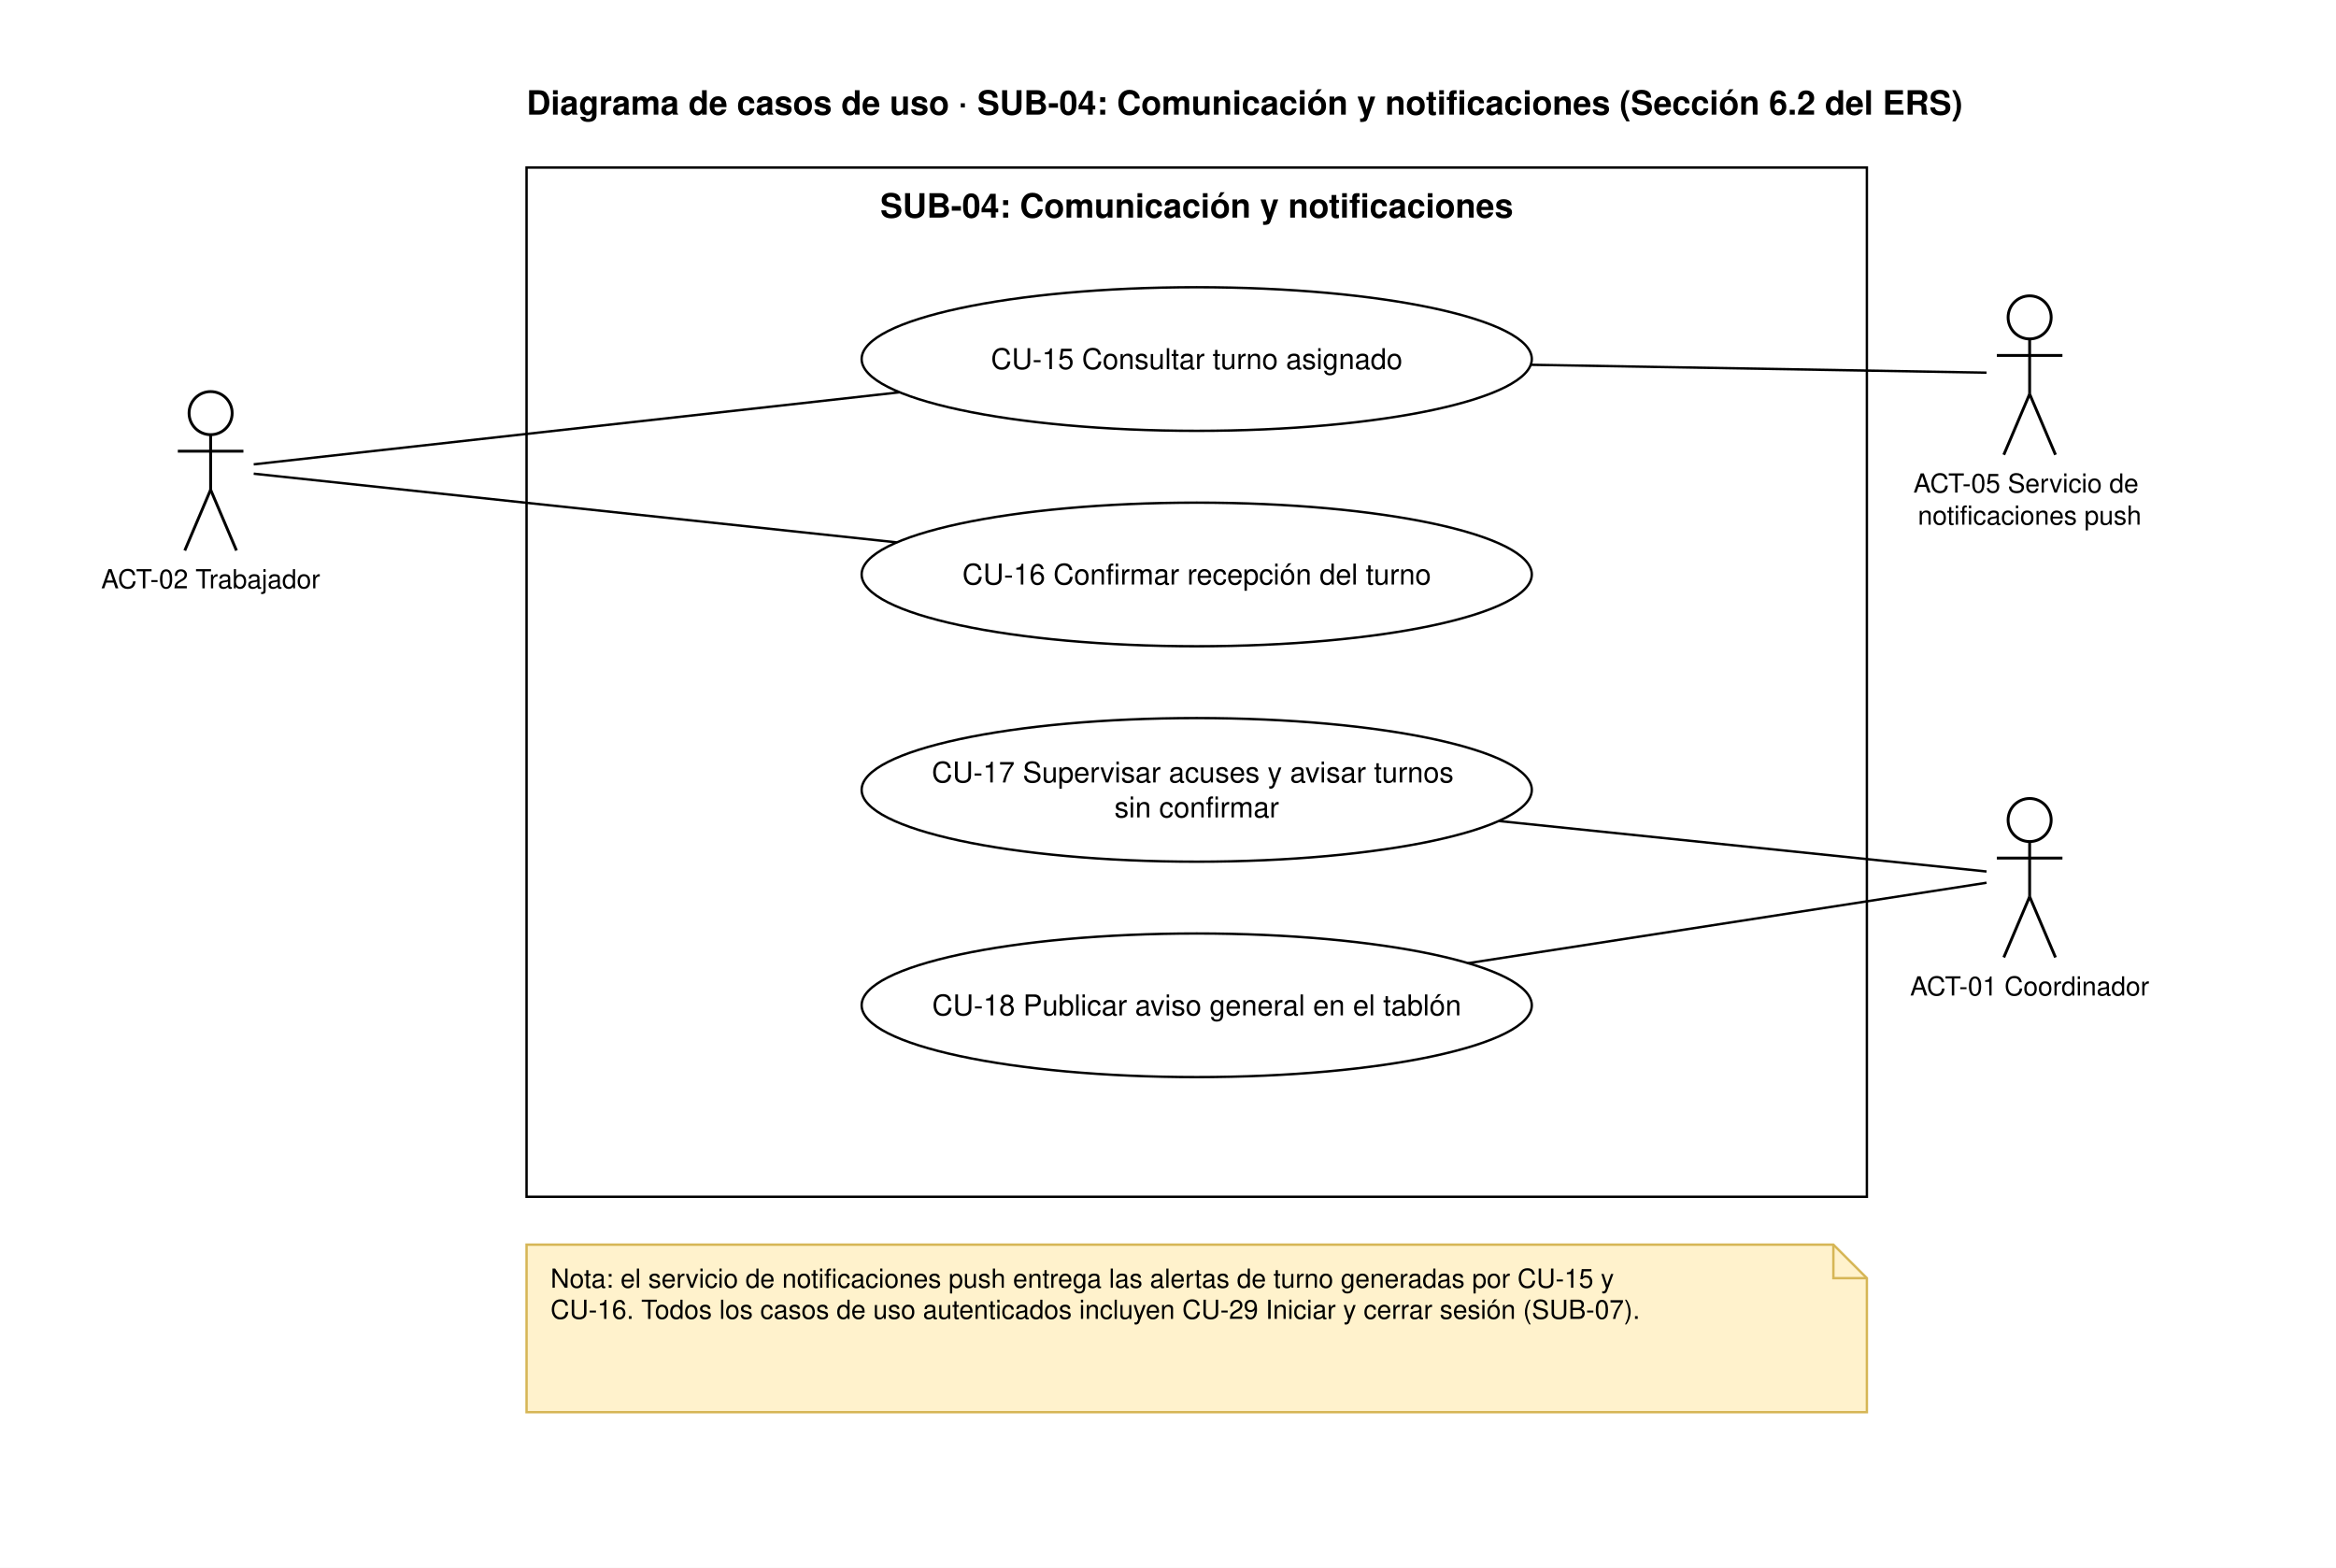
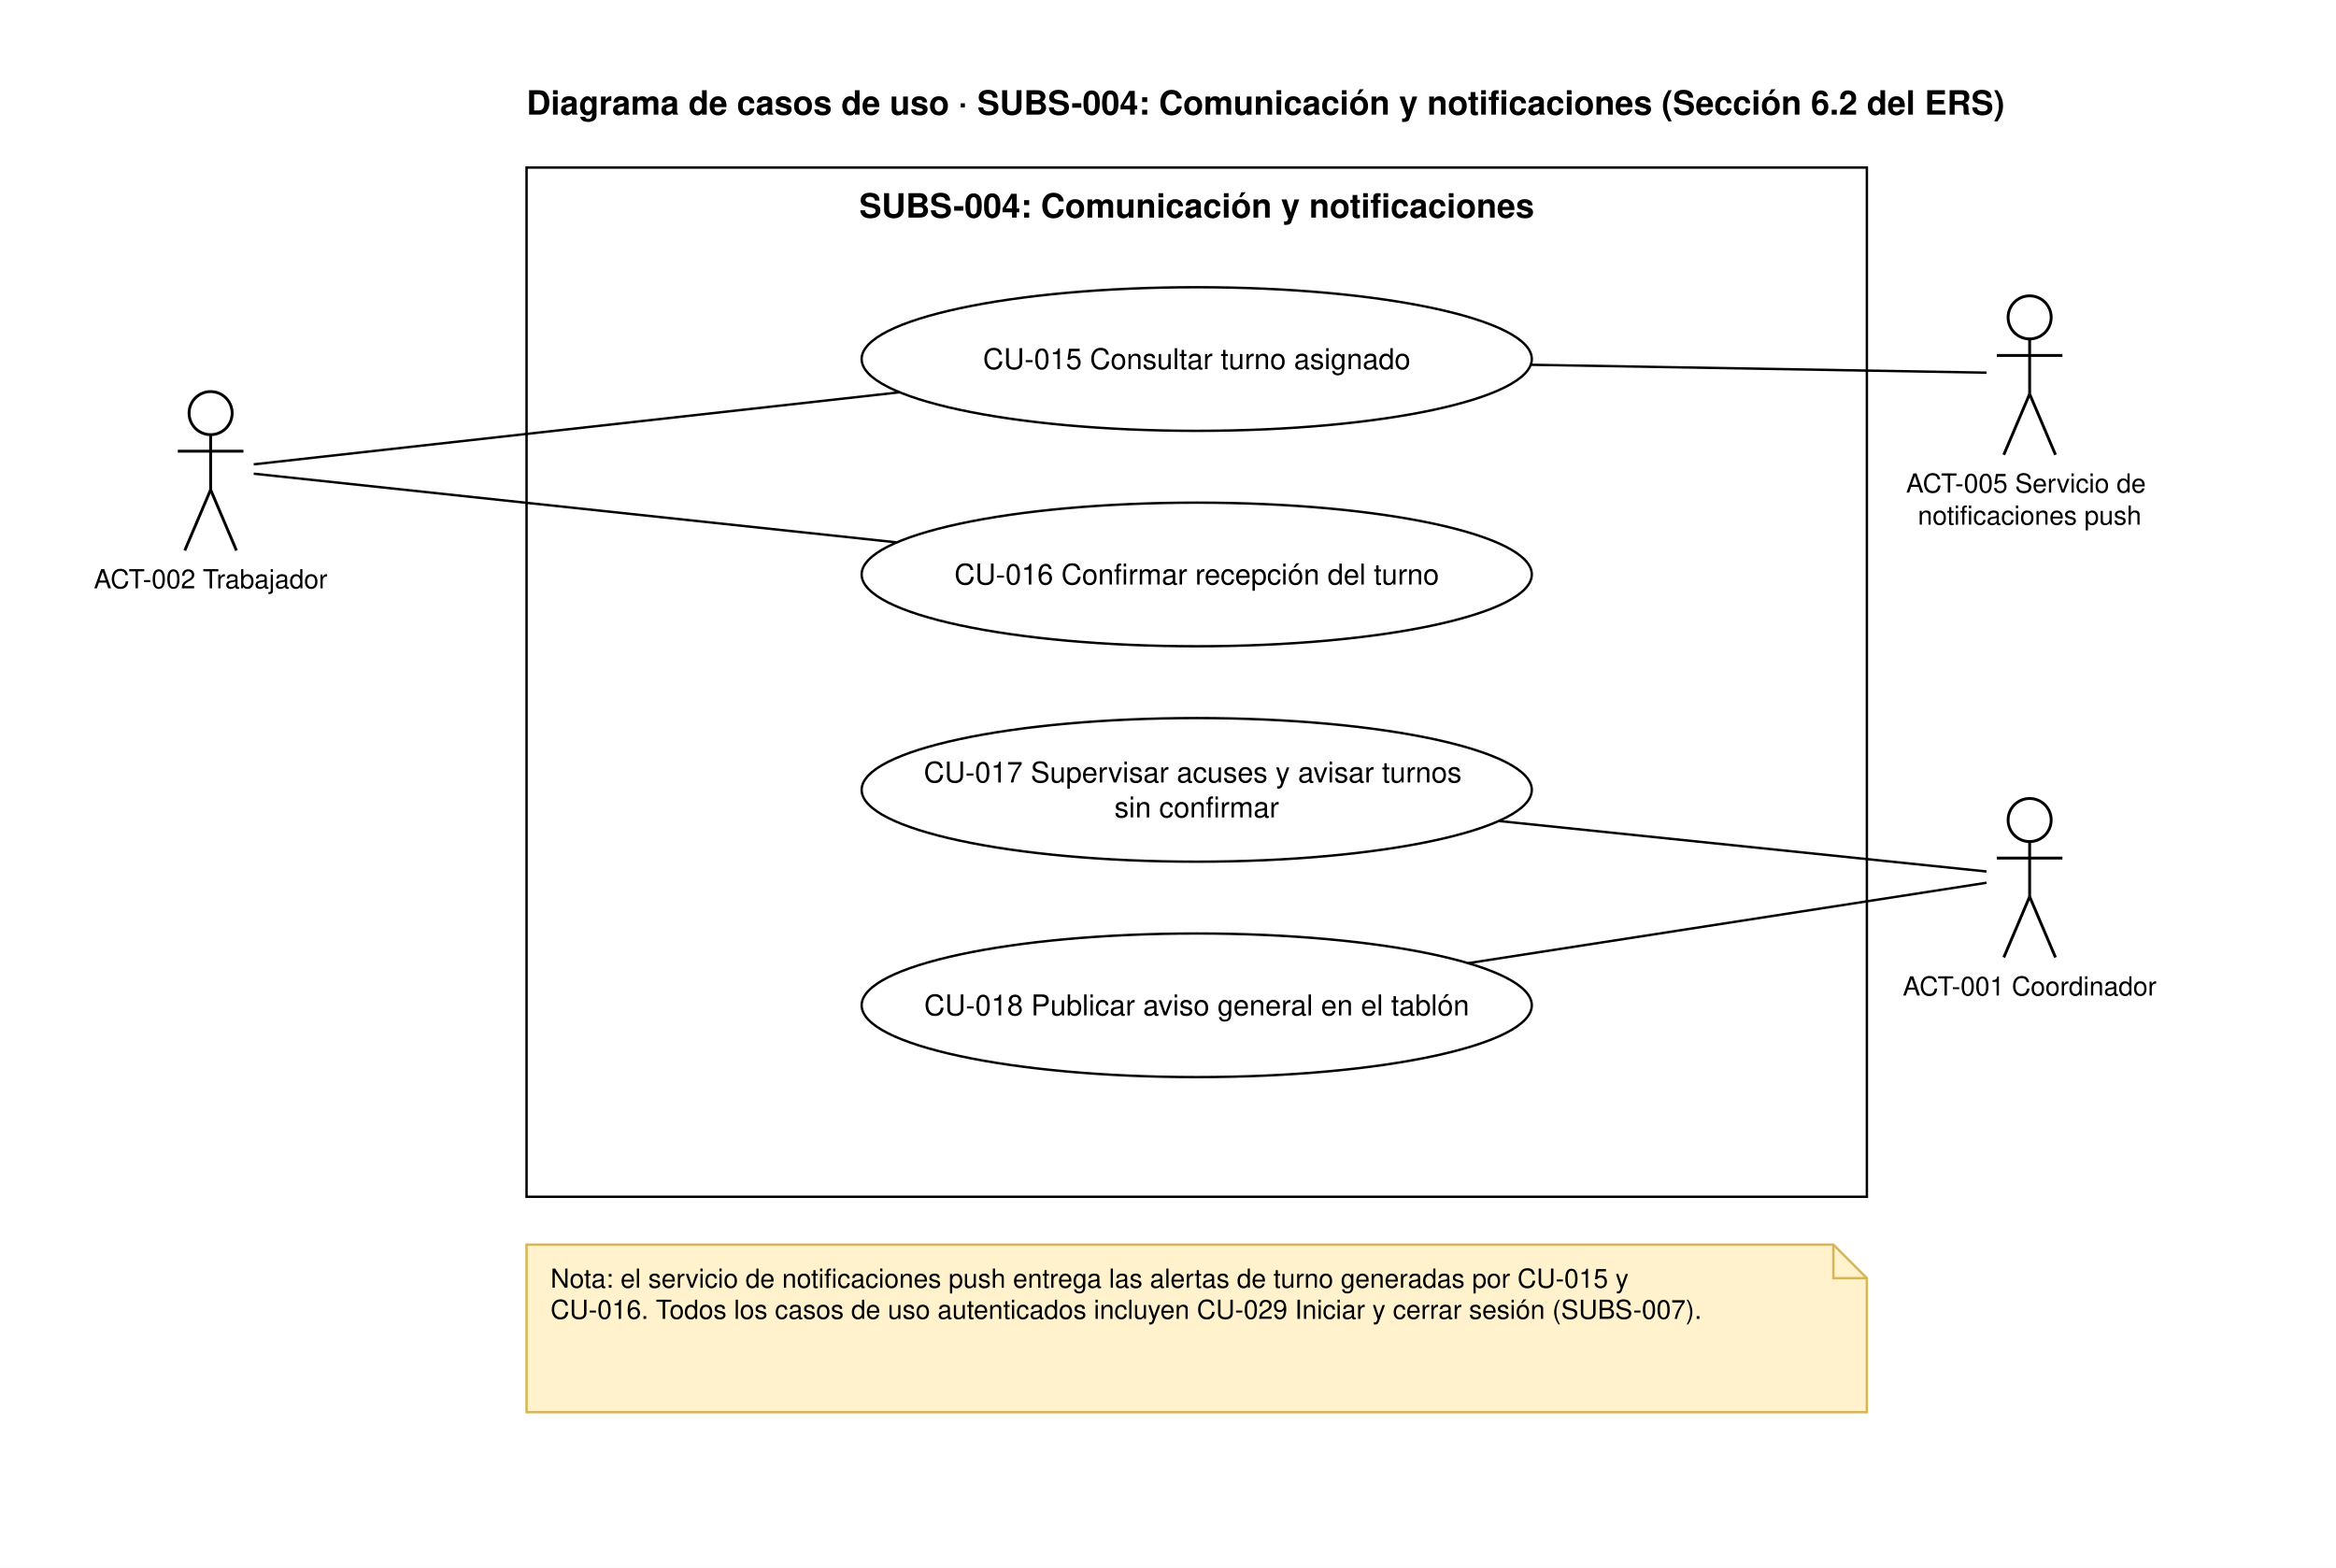
<svg xmlns="http://www.w3.org/2000/svg" viewBox="20.0 -10.0 976.0 655.0" width="976" height="655">
  <rect x="20.0" y="-10.0" width="976.0" height="655.0" fill="#ffffff" />
  <line x1="126.0" y1="184.0" x2="395.8" y2="153.9" stroke="#000000" stroke-width="1" />
  <line x1="126.0" y1="187.9" x2="394.7" y2="216.6" stroke="#000000" stroke-width="1" />
  <line x1="850.0" y1="354.1" x2="646.1" y2="333.0" stroke="#000000" stroke-width="1" />
  <line x1="850.0" y1="358.8" x2="633.4" y2="392.4" stroke="#000000" stroke-width="1" />
  <line x1="850.0" y1="145.7" x2="659.5" y2="142.4" stroke="#000000" stroke-width="1" />
-   <text x="240.0" y="37.9" font-family="Helvetica, Arial, sans-serif" font-size="14" text-anchor="start" fill="#000000" font-weight="bold">Diagrama de casos de uso · SUB-04: Comunicación y notificaciones (Sección 6.2 del ERS)</text>
+   <text x="240.0" y="37.9" font-family="Helvetica, Arial, sans-serif" font-size="14" text-anchor="start" fill="#000000" font-weight="bold">Diagrama de casos de uso · SUBS-004: Comunicación y notificaciones (Sección 6.2 del ERS)</text>
  <rect x="240.0" y="60.0" width="560.0" height="430.0" fill="none" stroke="#000000" stroke-width="1" />
  <text x="520.0" y="80.9" font-family="Helvetica, Arial, sans-serif" font-size="14" text-anchor="middle" fill="#000000" font-weight="bold">
-     <tspan x="520.0">SUB-04: Comunicación y notificaciones</tspan>
+     <tspan x="520.0">SUBS-004: Comunicación y notificaciones</tspan>
  </text>
  <circle cx="108.0" cy="162.6" r="9.0" fill="#ffffff" stroke="#000000" stroke-width="1.2" />
  <line x1="108.0" y1="171.6" x2="108.0" y2="194.6" stroke="#000000" stroke-width="1.2" />
  <line x1="94.3" y1="178.5" x2="121.7" y2="178.5" stroke="#000000" stroke-width="1.2" />
  <line x1="108.0" y1="194.6" x2="97.2" y2="220.0" stroke="#000000" stroke-width="1.2" />
  <line x1="108.0" y1="194.6" x2="118.8" y2="220.0" stroke="#000000" stroke-width="1.2" />
  <text x="108.0" y="235.8" font-family="Helvetica, Arial, sans-serif" font-size="11" text-anchor="middle" fill="#000000">
-     <tspan x="108.0">ACT-02 Trabajador</tspan>
+     <tspan x="108.0">ACT-002 Trabajador</tspan>
  </text>
  <circle cx="868.0" cy="332.6" r="9.0" fill="#ffffff" stroke="#000000" stroke-width="1.2" />
  <line x1="868.0" y1="341.6" x2="868.0" y2="364.6" stroke="#000000" stroke-width="1.2" />
  <line x1="854.3" y1="348.5" x2="881.7" y2="348.5" stroke="#000000" stroke-width="1.2" />
  <line x1="868.0" y1="364.6" x2="857.2" y2="390.0" stroke="#000000" stroke-width="1.2" />
  <line x1="868.0" y1="364.6" x2="878.8" y2="390.0" stroke="#000000" stroke-width="1.2" />
  <text x="868.0" y="405.9" font-family="Helvetica, Arial, sans-serif" font-size="11" text-anchor="middle" fill="#000000">
-     <tspan x="868.0">ACT-01 Coordinador</tspan>
+     <tspan x="868.0">ACT-001 Coordinador</tspan>
  </text>
  <circle cx="868.0" cy="122.6" r="9.0" fill="#ffffff" stroke="#000000" stroke-width="1.2" />
  <line x1="868.0" y1="131.6" x2="868.0" y2="154.6" stroke="#000000" stroke-width="1.2" />
  <line x1="854.3" y1="138.5" x2="881.7" y2="138.5" stroke="#000000" stroke-width="1.2" />
  <line x1="868.0" y1="154.6" x2="857.2" y2="180.0" stroke="#000000" stroke-width="1.2" />
  <line x1="868.0" y1="154.6" x2="878.8" y2="180.0" stroke="#000000" stroke-width="1.2" />
  <text x="868.0" y="195.8" font-family="Helvetica, Arial, sans-serif" font-size="11" text-anchor="middle" fill="#000000">
-     <tspan x="868.0">ACT-05 Servicio de</tspan>
+     <tspan x="868.0">ACT-005 Servicio de</tspan>
    <tspan x="868.0" dy="13.4">notificaciones push</tspan>
  </text>
  <ellipse cx="520.0" cy="140.0" rx="140.0" ry="30.0" fill="#ffffff" stroke="#000000" stroke-width="1" />
  <text x="520.0" y="144.2" font-family="Helvetica, Arial, sans-serif" font-size="12" text-anchor="middle" fill="#000000">
-     <tspan x="520.0">CU-15 Consultar turno asignado</tspan>
+     <tspan x="520.0">CU-015 Consultar turno asignado</tspan>
  </text>
  <ellipse cx="520.0" cy="230.0" rx="140.0" ry="30.0" fill="#ffffff" stroke="#000000" stroke-width="1" />
  <text x="520.0" y="234.2" font-family="Helvetica, Arial, sans-serif" font-size="12" text-anchor="middle" fill="#000000">
-     <tspan x="520.0">CU-16 Confirmar recepción del turno</tspan>
+     <tspan x="520.0">CU-016 Confirmar recepción del turno</tspan>
  </text>
  <ellipse cx="520.0" cy="320.0" rx="140.0" ry="30.0" fill="#ffffff" stroke="#000000" stroke-width="1" />
  <text x="520.0" y="316.9" font-family="Helvetica, Arial, sans-serif" font-size="12" text-anchor="middle" fill="#000000">
-     <tspan x="520.0">CU-17 Supervisar acuses y avisar turnos</tspan>
+     <tspan x="520.0">CU-017 Supervisar acuses y avisar turnos</tspan>
    <tspan x="520.0" dy="14.6">sin confirmar</tspan>
  </text>
  <ellipse cx="520.0" cy="410.0" rx="140.0" ry="30.0" fill="#ffffff" stroke="#000000" stroke-width="1" />
  <text x="520.0" y="414.2" font-family="Helvetica, Arial, sans-serif" font-size="12" text-anchor="middle" fill="#000000">
-     <tspan x="520.0">CU-18 Publicar aviso general en el tablón</tspan>
+     <tspan x="520.0">CU-018 Publicar aviso general en el tablón</tspan>
  </text>
  <polygon points="240.0,510.0 786.0,510.0 800.0,524.0 800.0,580.0 240.0,580.0" fill="#fff2cc" stroke="#d6b656" stroke-width="1" />
  <polyline points="786.0,510.0 786.0,524.0 800.0,524.0" fill="none" stroke="#d6b656" stroke-width="1" />
-   <text x="250.0" y="528.0" font-family="Helvetica, Arial, sans-serif" font-size="11" text-anchor="start" fill="#000000">Nota: el servicio de notificaciones push entrega las alertas de turno generadas por CU-15 y</text>
-   <text x="250.0" y="541.0" font-family="Helvetica, Arial, sans-serif" font-size="11" text-anchor="start" fill="#000000">CU-16. Todos los casos de uso autenticados incluyen CU-29 Iniciar y cerrar sesión (SUB-07).</text>
+   <text x="250.0" y="528.0" font-family="Helvetica, Arial, sans-serif" font-size="11" text-anchor="start" fill="#000000">Nota: el servicio de notificaciones push entrega las alertas de turno generadas por CU-015 y</text>
+   <text x="250.0" y="541.0" font-family="Helvetica, Arial, sans-serif" font-size="11" text-anchor="start" fill="#000000">CU-016. Todos los casos de uso autenticados incluyen CU-029 Iniciar y cerrar sesión (SUBS-007).</text>
</svg>
